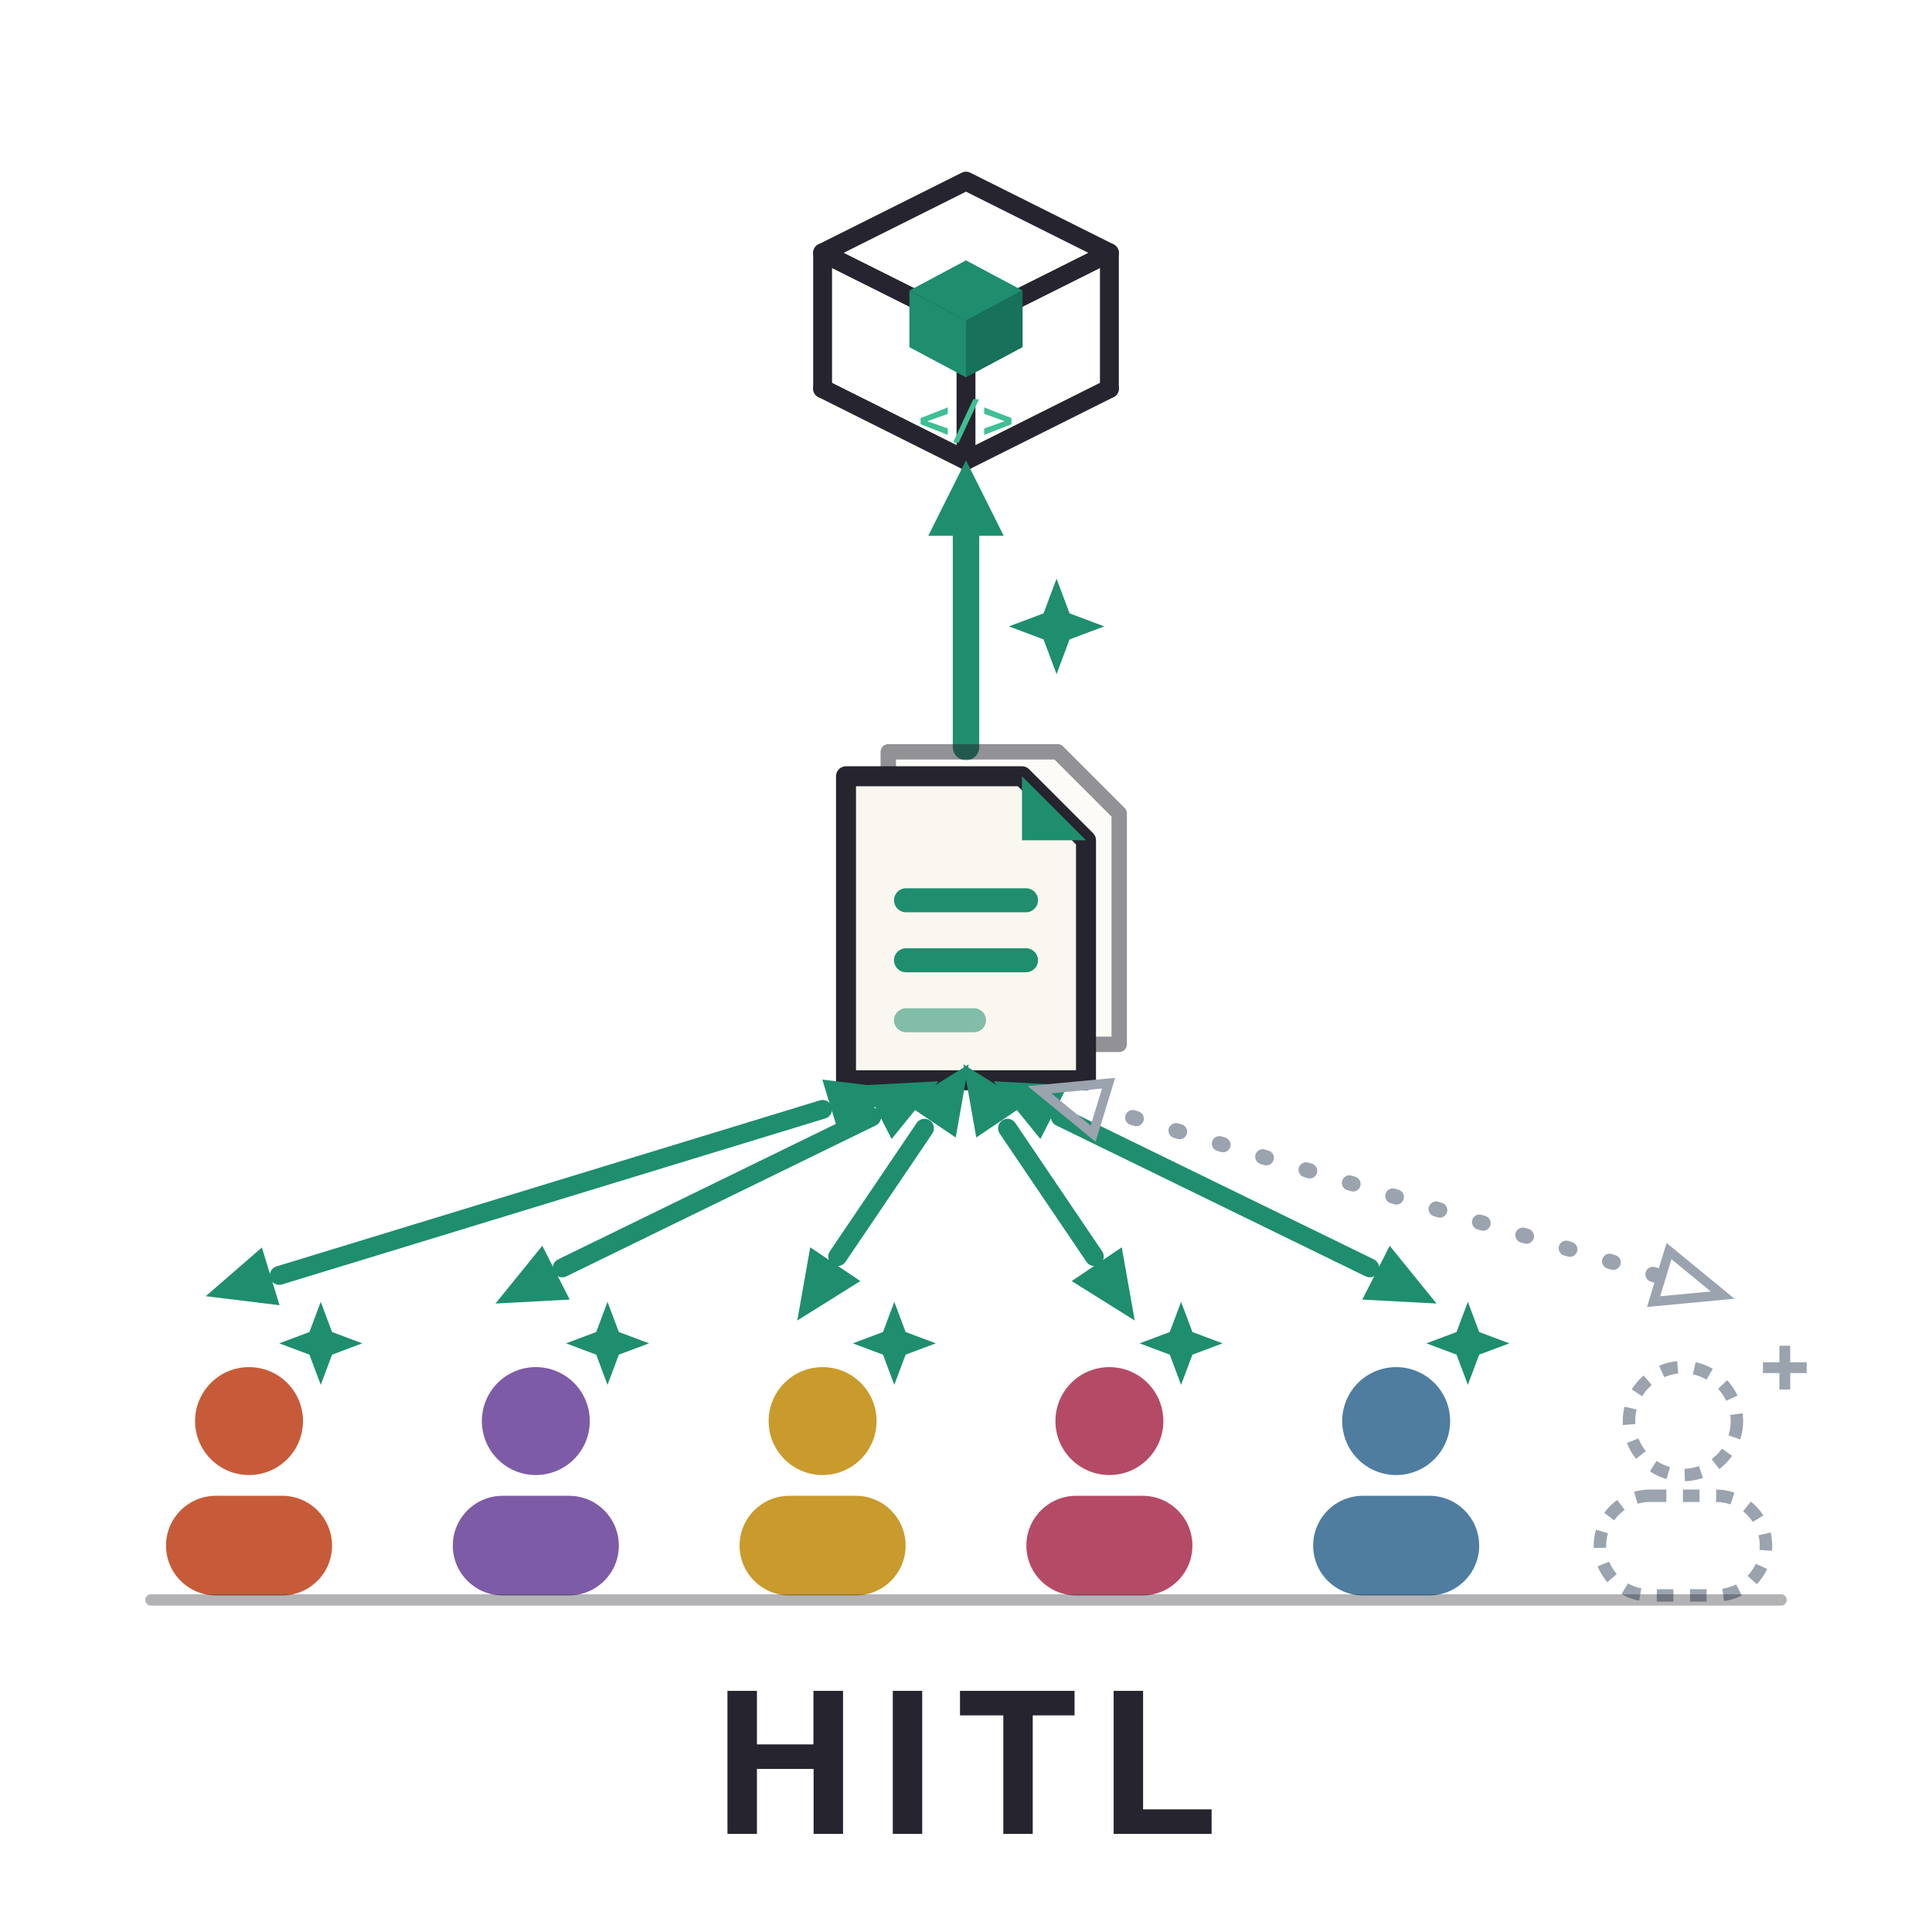
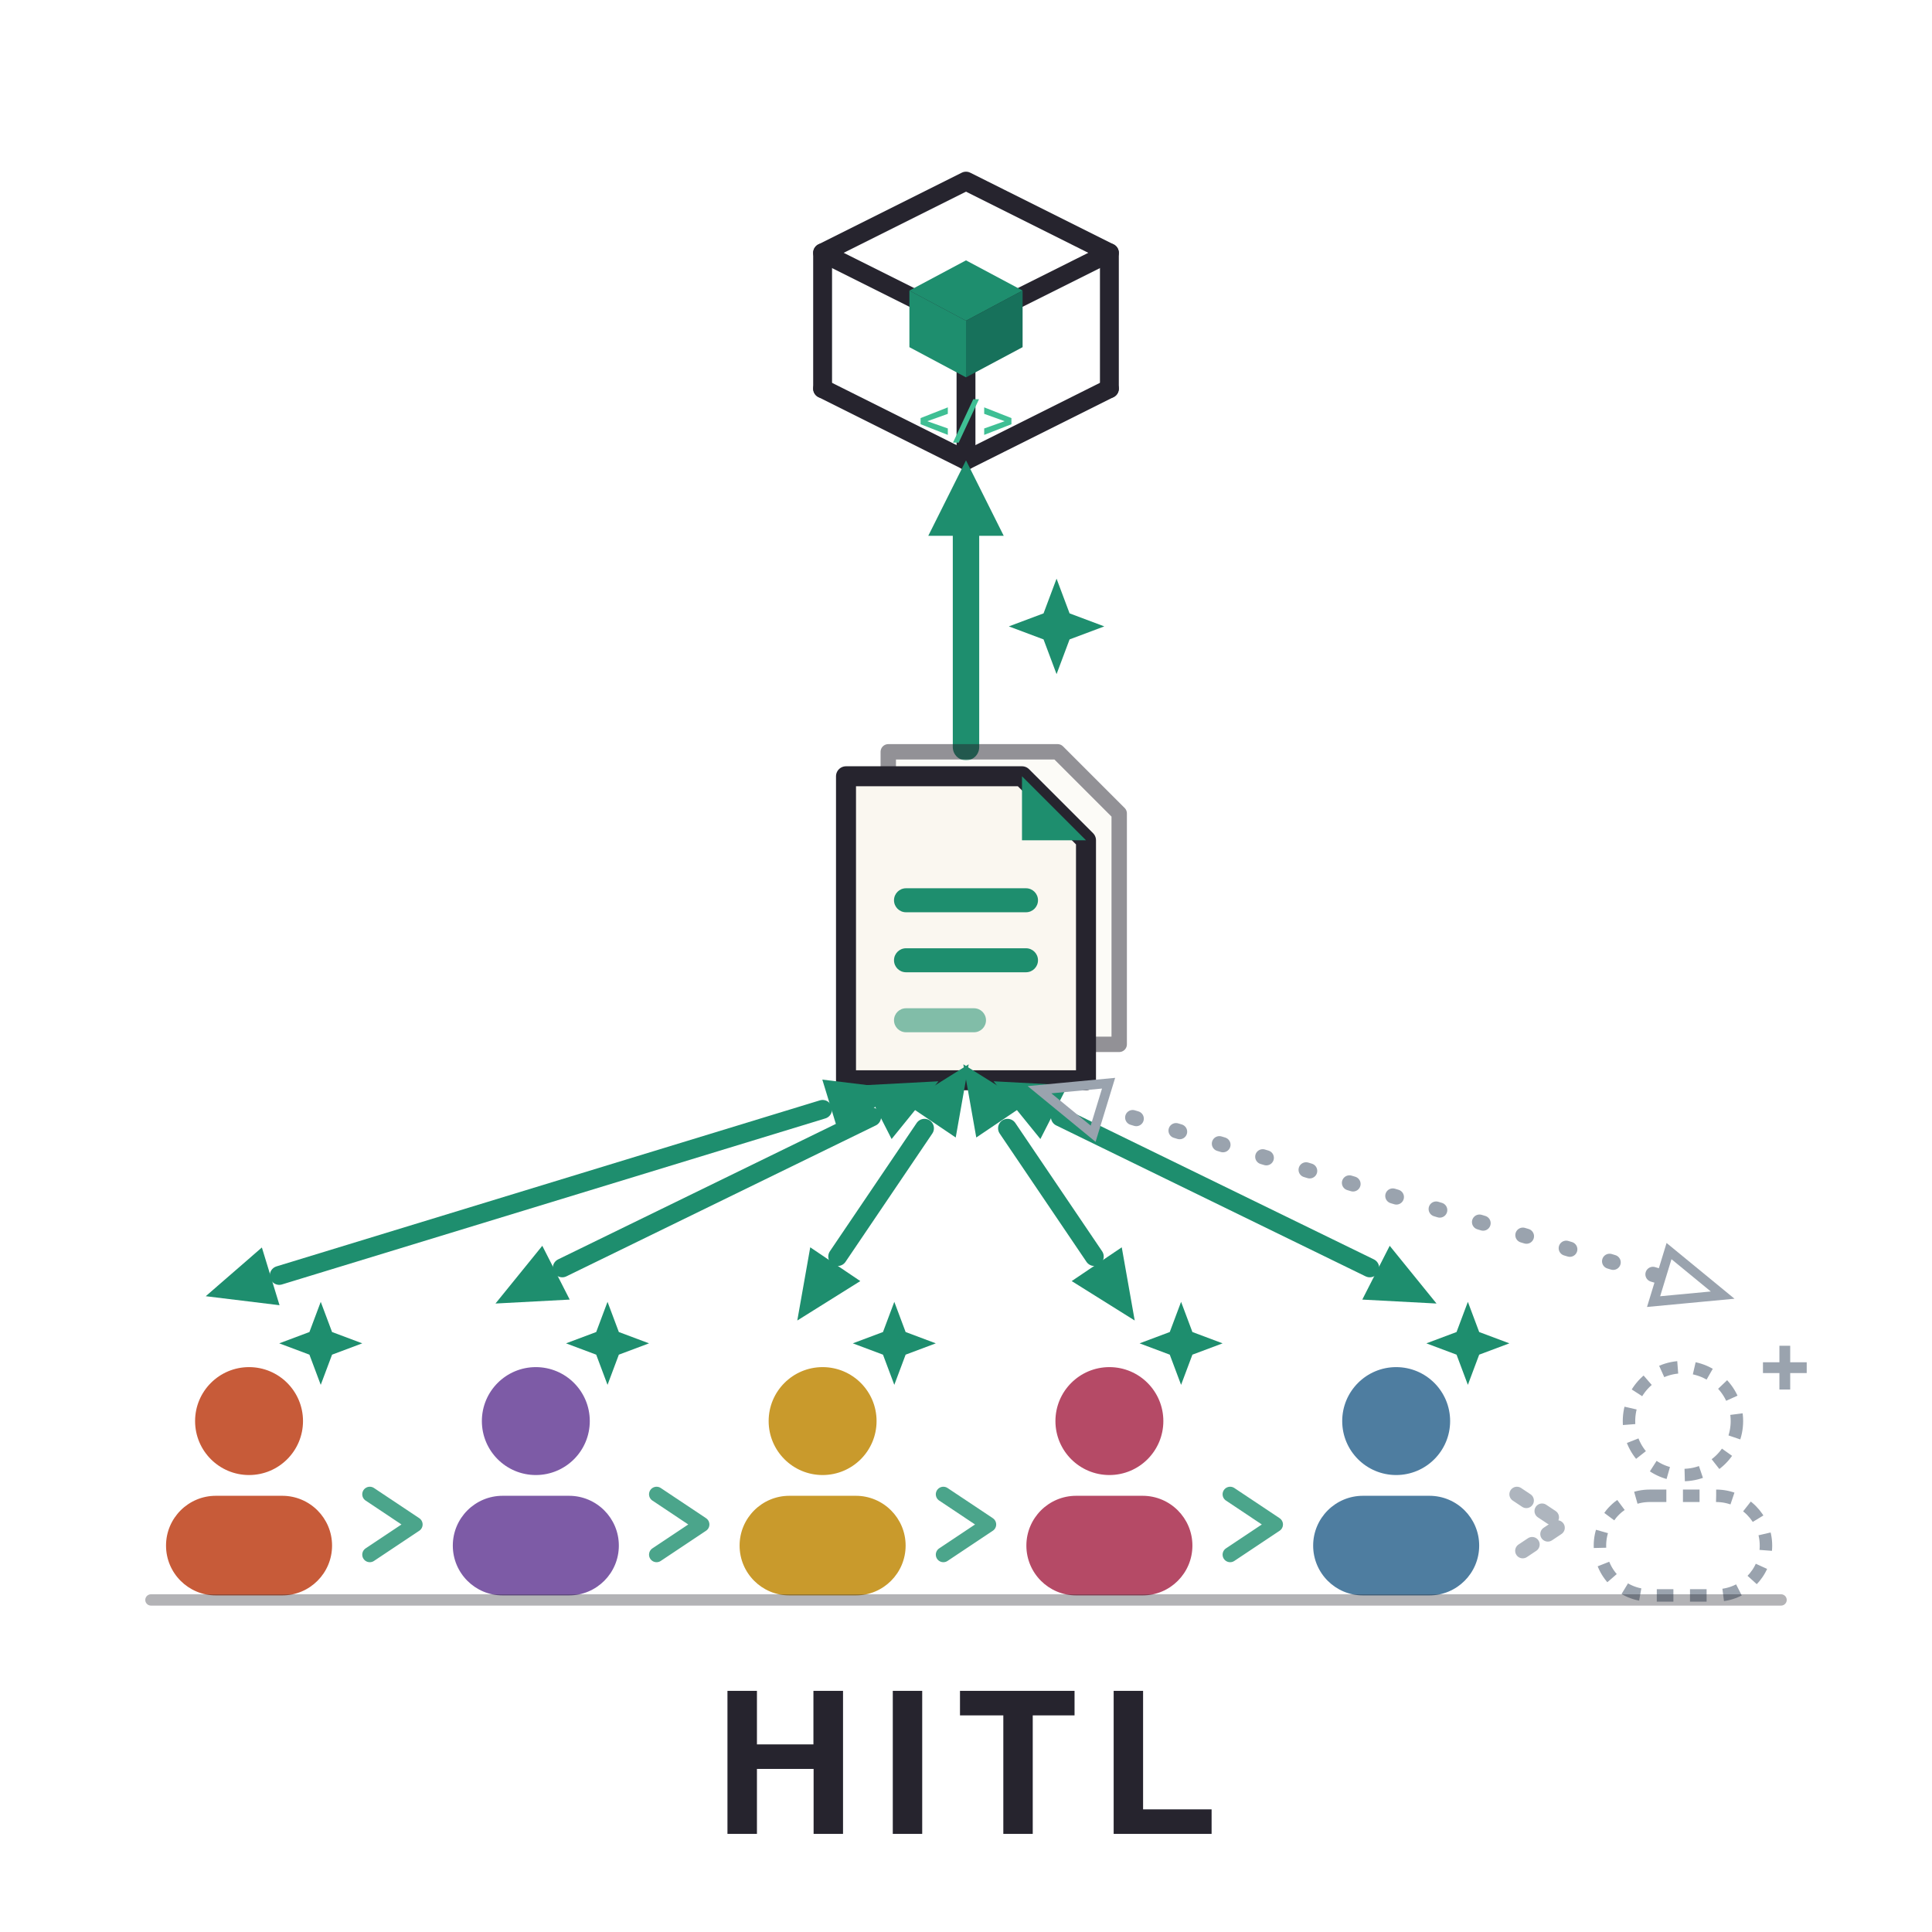
<svg xmlns="http://www.w3.org/2000/svg" width="512" height="512" viewBox="0 0 512 512">
  <g transform="translate(256,128)">
    <g fill="none" stroke="#26242E" stroke-width="5" stroke-linejoin="round" stroke-linecap="round">
      <polygon points="0,-80 38,-61 0,-42 -38,-61" />
      <line x1="-38" y1="-61" x2="-38" y2="-25" />
      <line x1="38" y1="-61" x2="38" y2="-25" />
      <line x1="0" y1="-42" x2="0" y2="-6" />
      <polyline points="-38,-25 0,-6 38,-25" />
    </g>
    <polygon points="0,-59 15,-51 0,-43 -15,-51" fill="#1E8E6E" />
    <polygon points="-15,-51 0,-43 0,-28 -15,-36" fill="#1E8E6E" />
    <polygon points="15,-51 0,-43 0,-28 15,-36" fill="#17715B" />
    <text x="0" y="-12" text-anchor="middle" font-family="Menlo, Consolas, monospace" font-weight="bold" font-size="14" fill="#3FBF94">&lt;/&gt;</text>
  </g>
  <line x1="256" y1="198" x2="256" y2="140" stroke="#1E8E6E" stroke-width="7" stroke-linecap="round" />
  <polygon points="12,0 -8,10 -8,-10" fill="#1E8E6E" transform="translate(256,134) rotate(-90)" />
  <path transform="translate(280,166) scale(1.15)" fill="#1E8E6E" d="M0,-11 L3,-3 L11,0 L3,3 L0,11 L-3,3 L-11,0 L-3,-3 Z" />
  <g transform="translate(256,246)">
    <g transform="translate(10,-8) scale(1.02)" opacity="0.5">
      <path d="M -30 -38 L 14 -38 L 30 -22 L 30 38 L -30 38 Z" fill="#FAF7F0" stroke="#26242E" stroke-width="4" stroke-linejoin="round" />
    </g>
    <g transform="scale(1.06)">
      <path d="M -30 -38 L 14 -38 L 30 -22 L 30 38 L -30 38 Z" fill="#FAF7F0" stroke="#26242E" stroke-width="5" stroke-linejoin="round" />
      <path d="M 14 -38 L 14 -22 L 30 -22 Z" fill="#1E8E6E" />
      <rect x="-18" y="-10" width="36" height="6" rx="3" fill="#1E8E6E" />
      <rect x="-18" y="5" width="36" height="6" rx="3" fill="#1E8E6E" />
      <rect x="-18" y="20" width="23" height="6" rx="3" fill="#1E8E6E" opacity="0.55" />
    </g>
  </g>
  <line x1="74" y1="338" x2="218" y2="294" stroke="#1E8E6E" stroke-width="5" stroke-linecap="round" />
  <polygon points="12,0 -6,8 -6,-8" fill="#1E8E6E" transform="translate(226,292) rotate(-17)" />
  <polygon points="12,0 -6,8 -6,-8" fill="#1E8E6E" transform="translate(66,340) rotate(163)" />
  <g transform="translate(66,392) scale(1.1)" fill="#C75B39">
    <circle cx="0" cy="-14" r="13" />
    <rect x="-20" y="4" width="40" height="24" rx="12" />
  </g>
  <path transform="translate(85,356) scale(1.0)" fill="#1E8E6E" d="M0,-11 L3,-3 L11,0 L3,3 L0,11 L-3,3 L-11,0 L-3,-3 Z" />
  <line x1="149" y1="336" x2="231" y2="296" stroke="#1E8E6E" stroke-width="5" stroke-linecap="round" />
  <polygon points="12,0 -6,8 -6,-8" fill="#1E8E6E" transform="translate(238,292) rotate(-27)" />
  <polygon points="12,0 -6,8 -6,-8" fill="#1E8E6E" transform="translate(142,340) rotate(153)" />
  <g transform="translate(142,392) scale(1.1)" fill="#7D5BA6">
    <circle cx="0" cy="-14" r="13" />
    <rect x="-20" y="4" width="40" height="24" rx="12" />
  </g>
  <path transform="translate(161,356) scale(1.0)" fill="#1E8E6E" d="M0,-11 L3,-3 L11,0 L3,3 L0,11 L-3,3 L-11,0 L-3,-3 Z" />
  <line x1="222" y1="333" x2="245" y2="299" stroke="#1E8E6E" stroke-width="5" stroke-linecap="round" />
  <polygon points="12,0 -6,8 -6,-8" fill="#1E8E6E" transform="translate(250,292) rotate(-56)" />
  <polygon points="12,0 -6,8 -6,-8" fill="#1E8E6E" transform="translate(218,340) rotate(124)" />
  <g transform="translate(218,392) scale(1.1)" fill="#C99A2C">
    <circle cx="0" cy="-14" r="13" />
    <rect x="-20" y="4" width="40" height="24" rx="12" />
  </g>
  <path transform="translate(237,356) scale(1.0)" fill="#1E8E6E" d="M0,-11 L3,-3 L11,0 L3,3 L0,11 L-3,3 L-11,0 L-3,-3 Z" />
  <line x1="290" y1="333" x2="267" y2="299" stroke="#1E8E6E" stroke-width="5" stroke-linecap="round" />
  <polygon points="12,0 -6,8 -6,-8" fill="#1E8E6E" transform="translate(262,292) rotate(-124)" />
  <polygon points="12,0 -6,8 -6,-8" fill="#1E8E6E" transform="translate(294,340) rotate(56)" />
  <g transform="translate(294,392) scale(1.1)" fill="#B54A66">
    <circle cx="0" cy="-14" r="13" />
    <rect x="-20" y="4" width="40" height="24" rx="12" />
  </g>
  <path transform="translate(313,356) scale(1.0)" fill="#1E8E6E" d="M0,-11 L3,-3 L11,0 L3,3 L0,11 L-3,3 L-11,0 L-3,-3 Z" />
  <line x1="363" y1="336" x2="281" y2="296" stroke="#1E8E6E" stroke-width="5" stroke-linecap="round" />
  <polygon points="12,0 -6,8 -6,-8" fill="#1E8E6E" transform="translate(274,292) rotate(-153)" />
  <polygon points="12,0 -6,8 -6,-8" fill="#1E8E6E" transform="translate(370,340) rotate(27)" />
  <g transform="translate(370,392) scale(1.1)" fill="#4E7DA0">
    <circle cx="0" cy="-14" r="13" />
    <rect x="-20" y="4" width="40" height="24" rx="12" />
  </g>
  <path transform="translate(389,356) scale(1.0)" fill="#1E8E6E" d="M0,-11 L3,-3 L11,0 L3,3 L0,11 L-3,3 L-11,0 L-3,-3 Z" />
  <line x1="439" y1="338" x2="293" y2="294" stroke="#9AA3AE" stroke-width="4" stroke-linecap="round" stroke-dasharray="1 11" />
  <polygon points="11,0 -6,7 -6,-7" fill="none" stroke="#9AA3AE" stroke-width="2.5" transform="translate(286,292) rotate(-163)" />
  <polygon points="11,0 -6,7 -6,-7" fill="none" stroke="#9AA3AE" stroke-width="2.5" transform="translate(446,340) rotate(17)" />
  <g transform="translate(446,392) scale(1.1)" fill="none" stroke="#9AA3AE" stroke-width="3" stroke-dasharray="4 4">
    <circle cx="0" cy="-14" r="13" />
    <rect x="-20" y="4" width="40" height="24" rx="12" />
  </g>
  <text x="466" y="368" font-family="'Helvetica Neue', Helvetica, Arial, sans-serif" font-weight="700" font-size="24" fill="#9AA3AE">+</text>
+   <polyline points="98,396 110,404 98,412" fill="none" stroke="#1E8E6E" stroke-width="4" stroke-linecap="round" stroke-linejoin="round" opacity="0.8" />
+   <polyline points="174,396 186,404 174,412" fill="none" stroke="#1E8E6E" stroke-width="4" stroke-linecap="round" stroke-linejoin="round" opacity="0.8" />
+   <polyline points="250,396 262,404 250,412" fill="none" stroke="#1E8E6E" stroke-width="4" stroke-linecap="round" stroke-linejoin="round" opacity="0.8" />
+   <polyline points="326,396 338,404 326,412" fill="none" stroke="#1E8E6E" stroke-width="4" stroke-linecap="round" stroke-linejoin="round" opacity="0.8" />
+   <polyline points="402,396 414,404 402,412" fill="none" stroke="#9AA3AE" stroke-width="4" stroke-linecap="round" stroke-linejoin="round" stroke-dasharray="3 5" opacity="0.8" />
  <line x1="40" y1="424" x2="472" y2="424" stroke="#26242E" stroke-width="3" stroke-linecap="round" opacity="0.35" />
  <text x="256" y="486" text-anchor="middle" font-family="'Helvetica Neue', Helvetica, Arial, sans-serif" font-weight="800" font-size="52" letter-spacing="6" fill="#26242E">HITL</text>
</svg>
